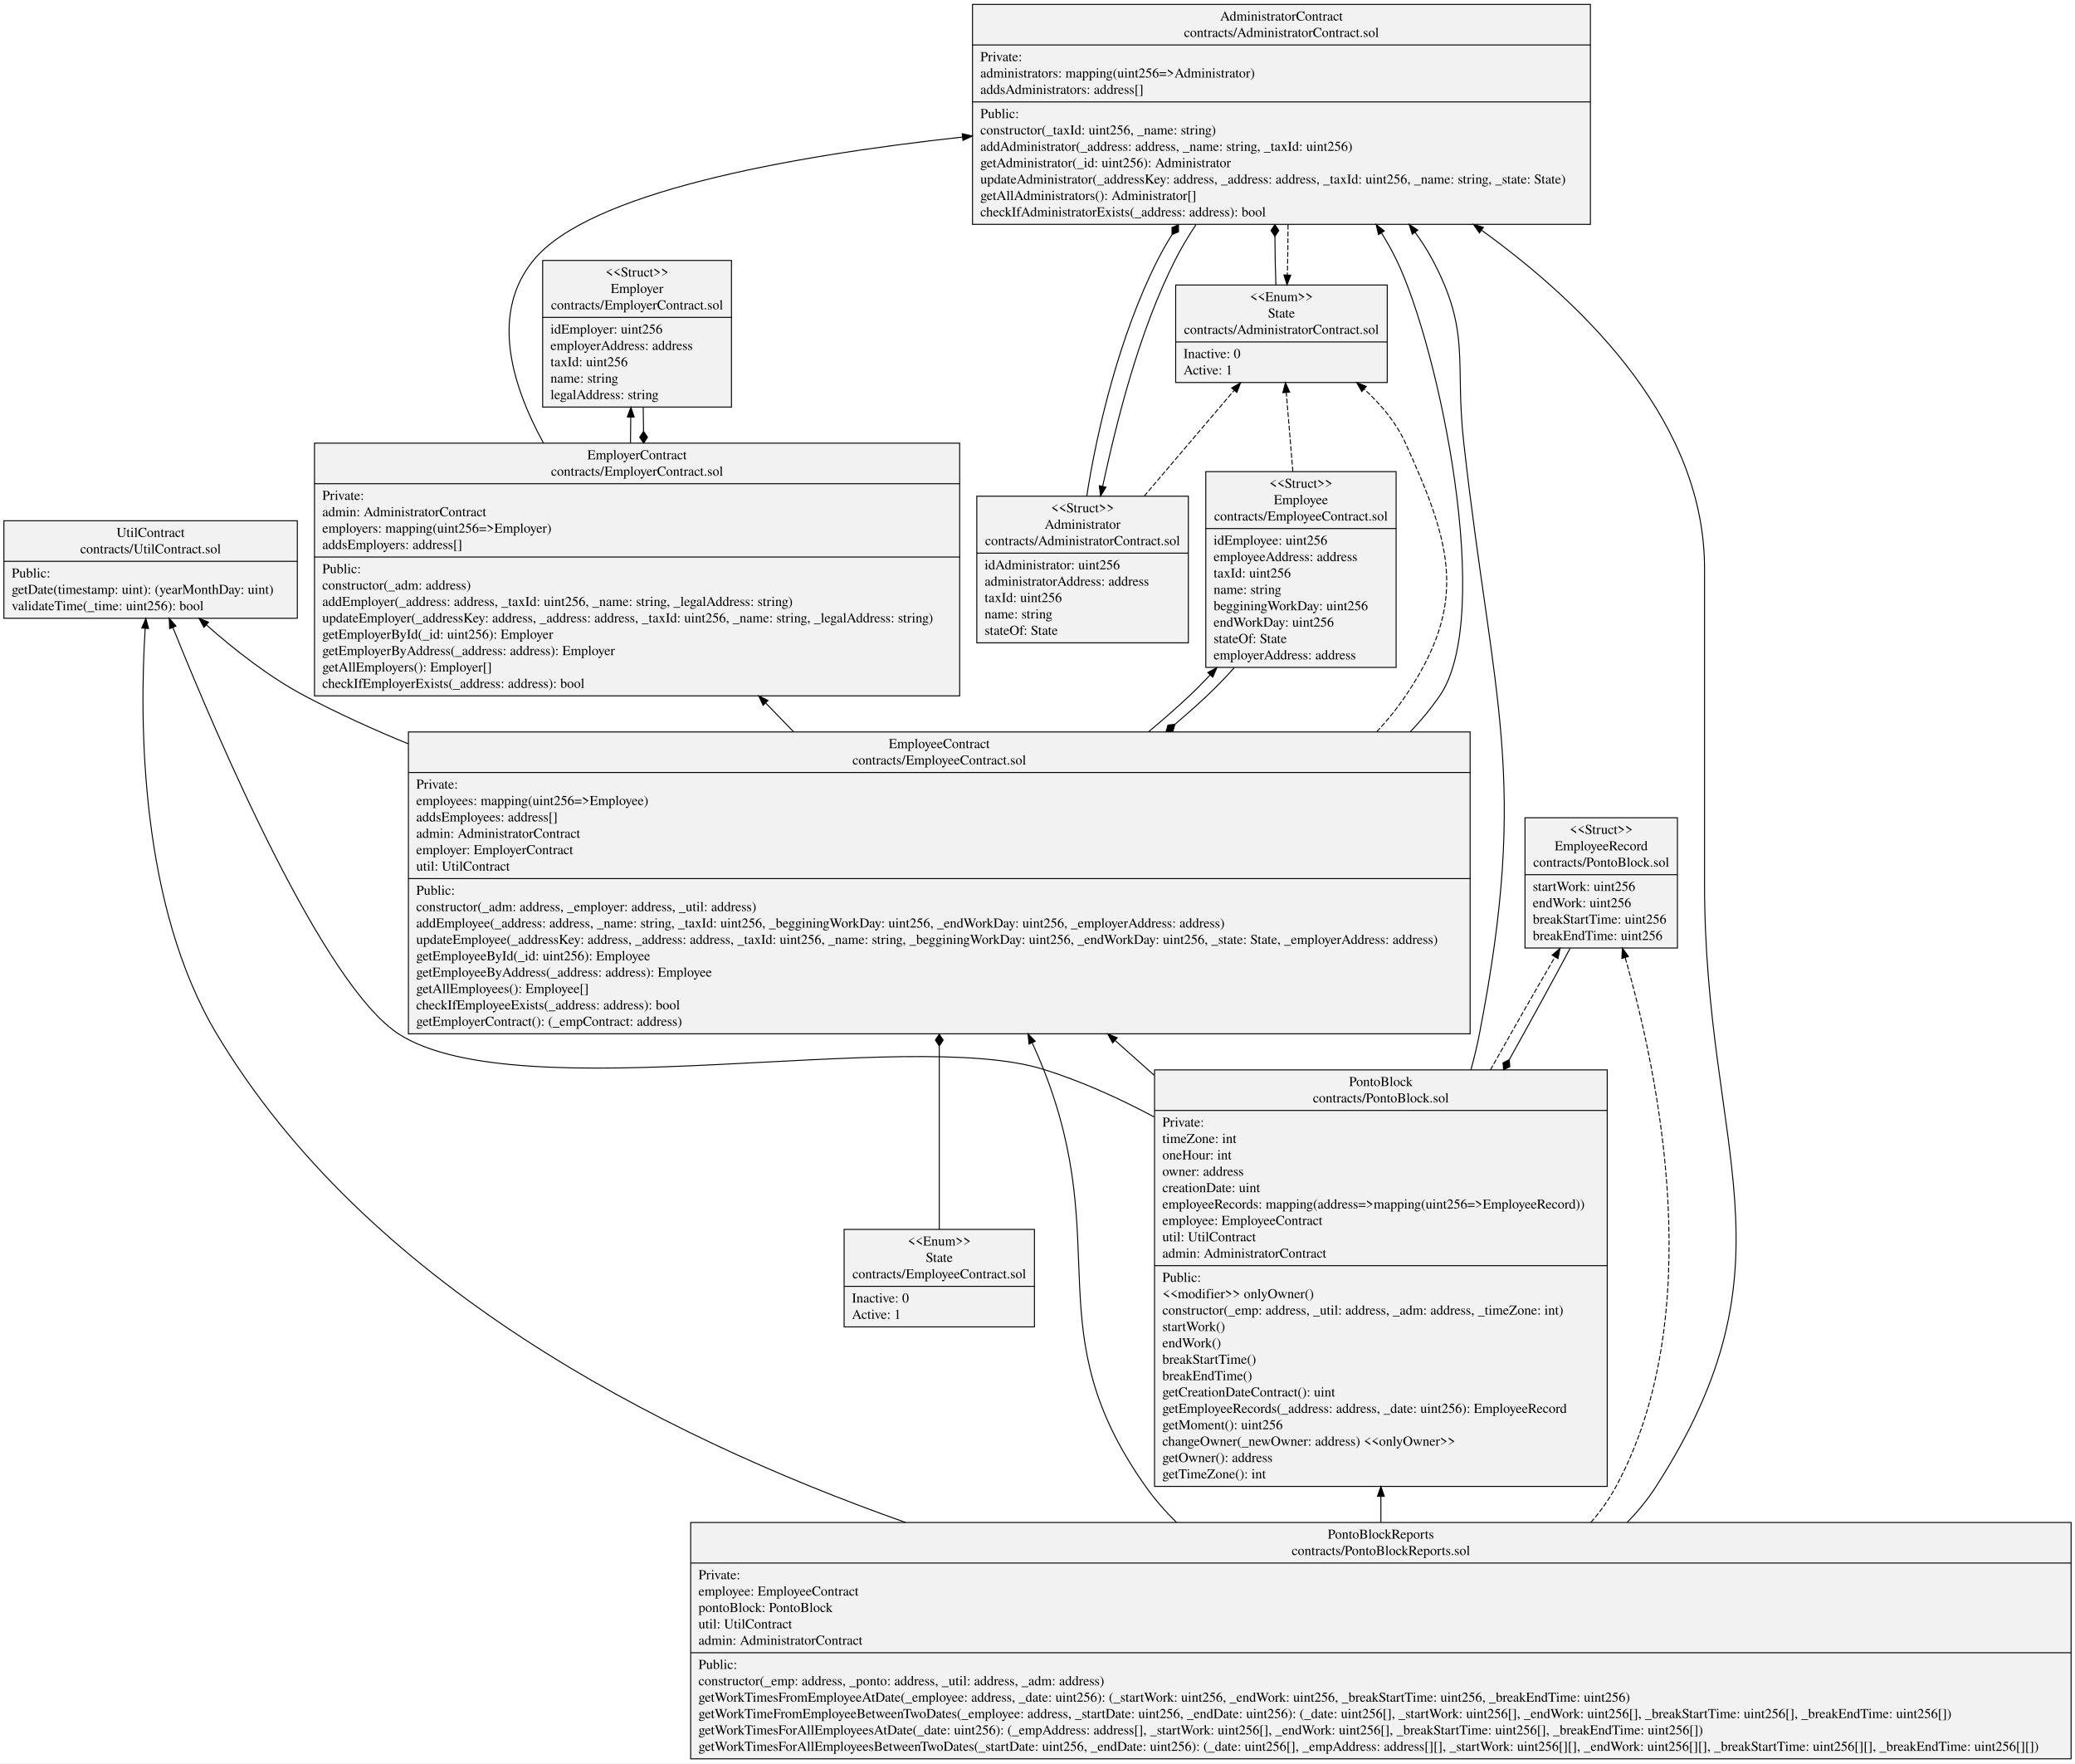
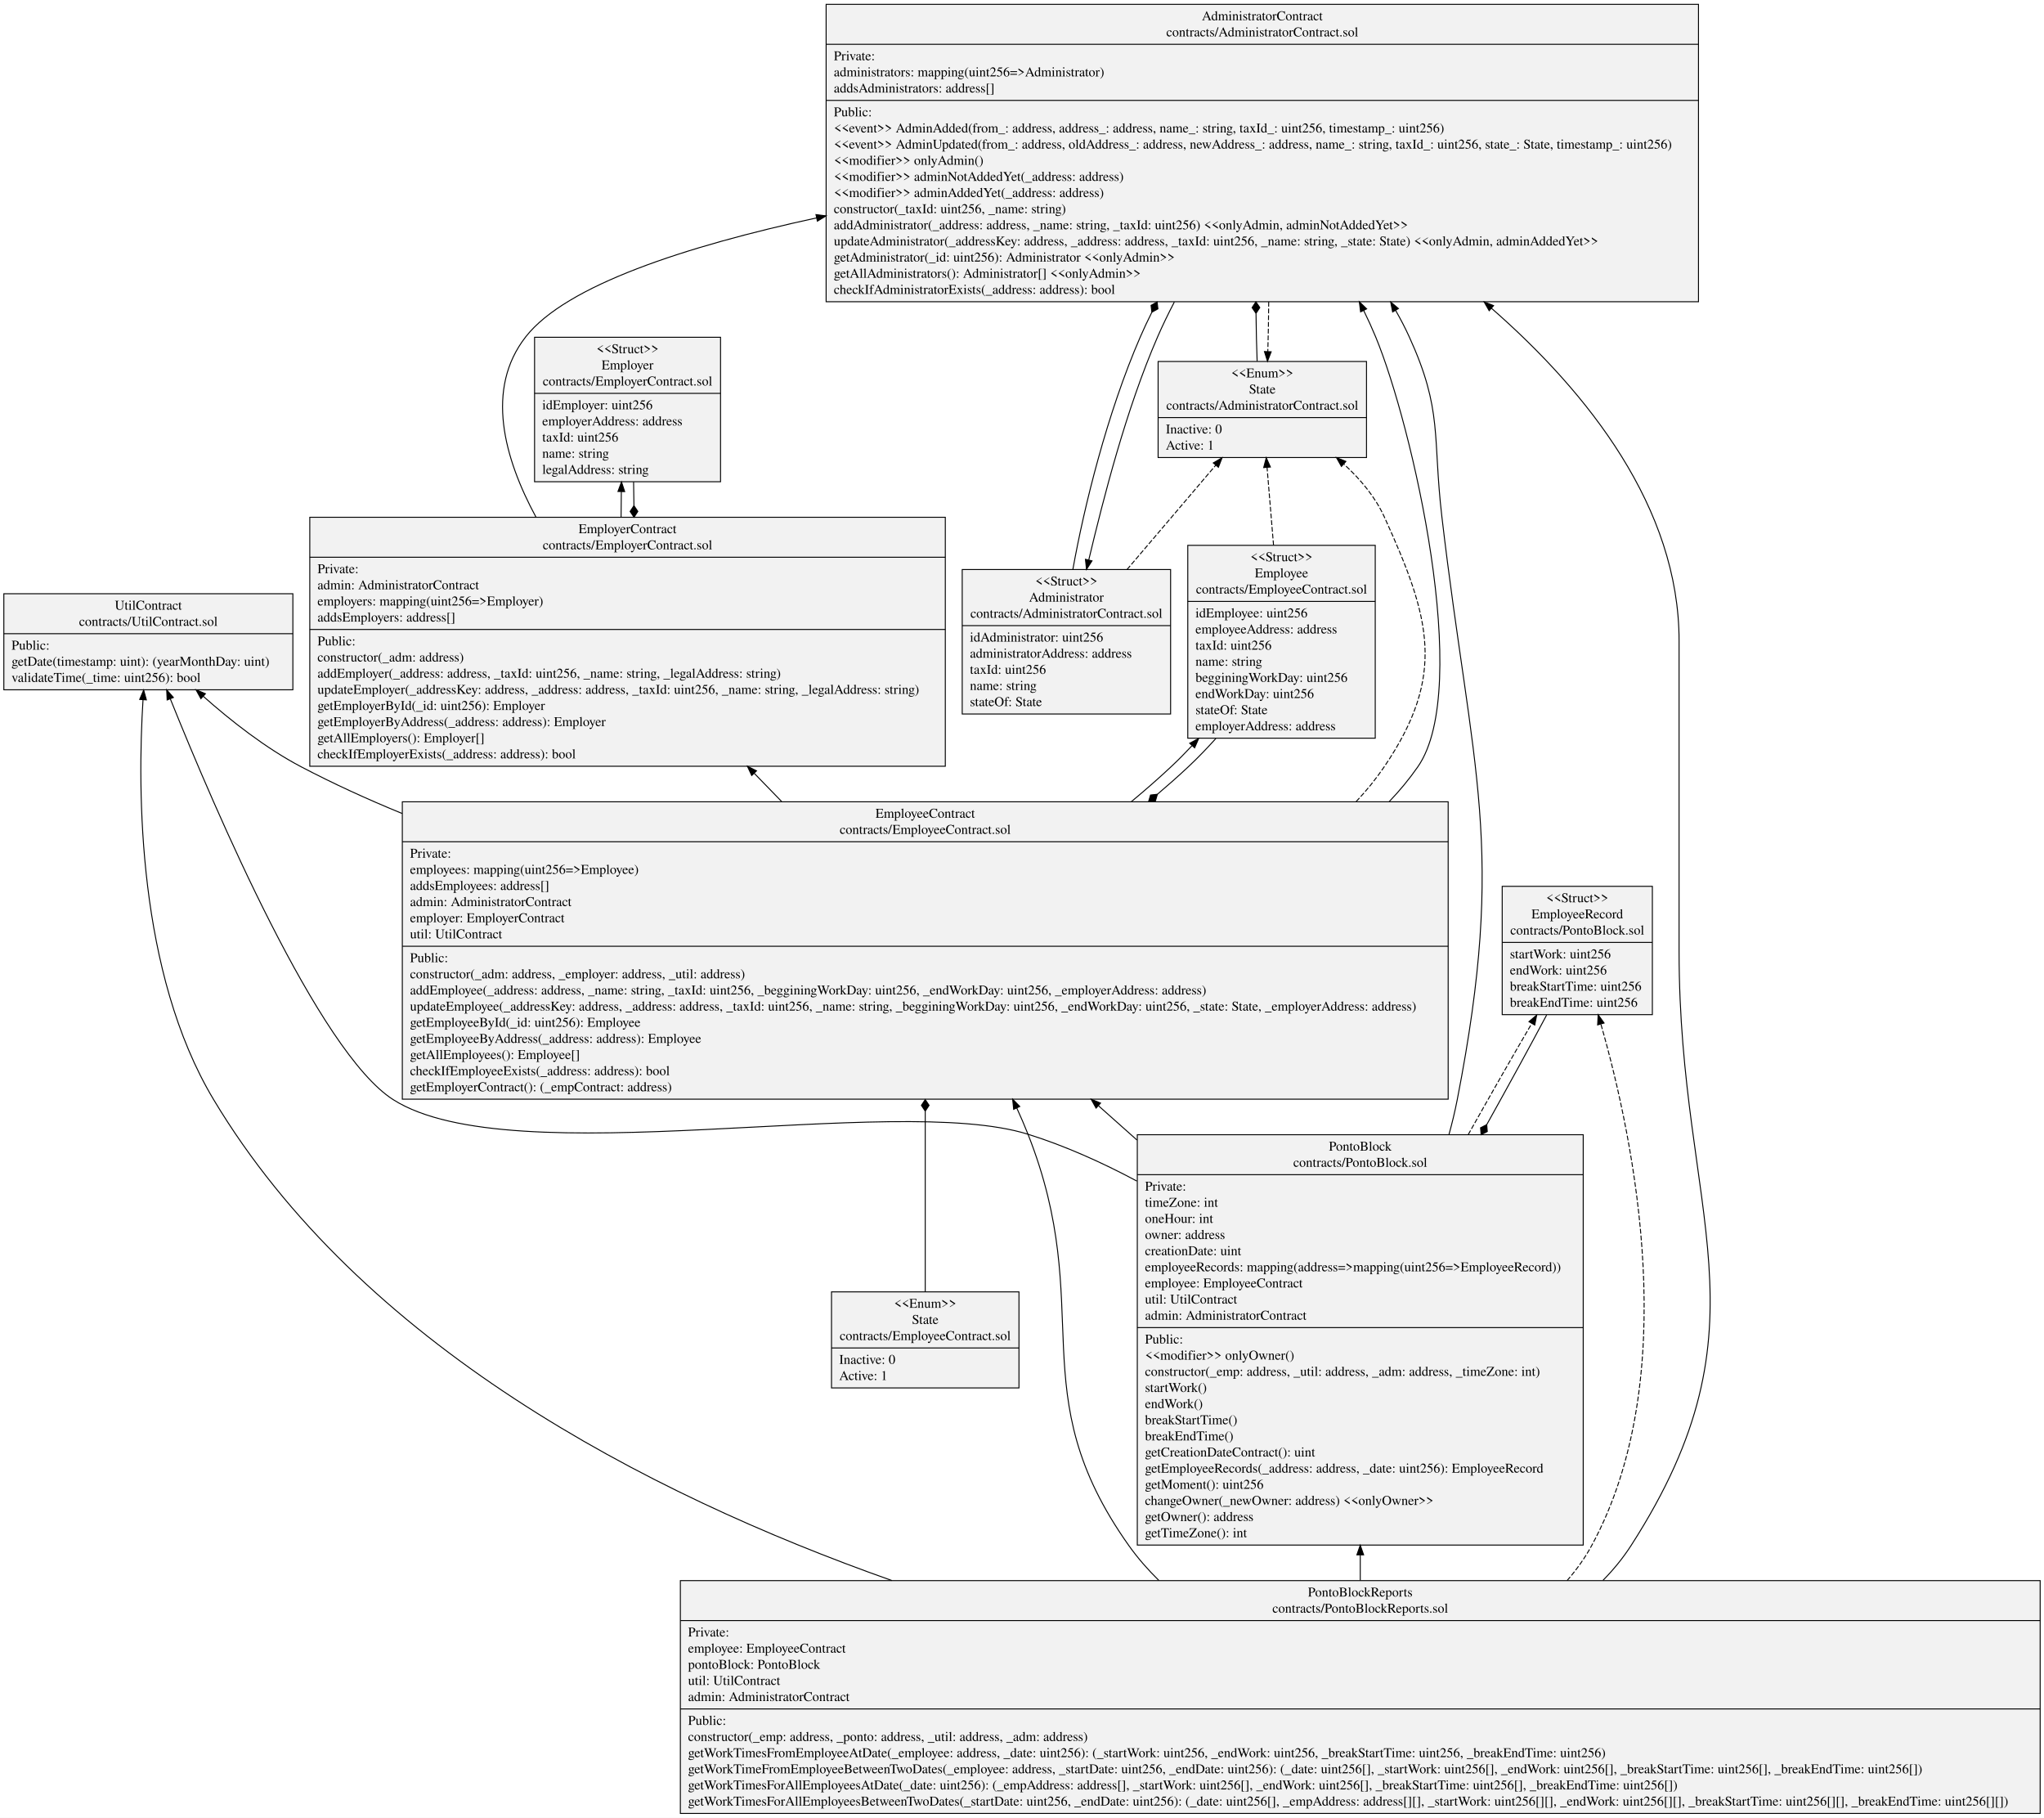
- <svg xmlns="http://www.w3.org/2000/svg" width="2128pt" height="1808pt" viewBox="0.00 0.00 2128.50 1808.40">
-   <g id="graph0" class="graph" transform="scale(1 1) rotate(0) translate(4 1804.4)">
-     <polygon fill="white" stroke="transparent" points="-4,4 -4,-1804.4 2124.5,-1804.4 2124.5,4 -4,4" />
+ <svg xmlns="http://www.w3.org/2000/svg" width="2128pt" height="1892pt" viewBox="0.00 0.00 2128.50 1892.40">
+   <g id="graph0" class="graph" transform="scale(1 1) rotate(0) translate(4 1888.4)">
+     <polygon fill="white" stroke="transparent" points="-4,4 -4,-1888.4 2124.5,-1888.4 2124.5,4 -4,4" />
    <g id="node1" class="node">
      <polygon fill="#f2f2f2" stroke="black" points="997.99,-1145.1 997.99,-1295.5 1215,-1295.5 1215,-1145.1 997.99,-1145.1" />
      <text text-anchor="middle" x="1106.49" y="-1278.9" font-family="Times,serif" font-size="14.00">&lt;&lt;Struct&gt;&gt;</text>
      <text text-anchor="middle" x="1106.49" y="-1262.1" font-family="Times,serif" font-size="14.00">Administrator</text>
      <text text-anchor="middle" x="1106.49" y="-1245.3" font-family="Times,serif" font-size="14.00">contracts/AdministratorContract.sol</text>
      <polyline fill="none" stroke="black" points="997.99,-1237.1 1215,-1237.1 " />
      <text text-anchor="start" x="1005.99" y="-1220.5" font-family="Times,serif" font-size="14.00">idAdministrator: uint256</text>
      <text text-anchor="start" x="1005.99" y="-1203.7" font-family="Times,serif" font-size="14.00">administratorAddress: address</text>
      <text text-anchor="start" x="1005.99" y="-1186.9" font-family="Times,serif" font-size="14.00">taxId: uint256</text>
      <text text-anchor="start" x="1005.99" y="-1170.1" font-family="Times,serif" font-size="14.00">name: string</text>
      <text text-anchor="start" x="1005.99" y="-1153.3" font-family="Times,serif" font-size="14.00">stateOf: State</text>
    </g>
    <g id="node2" class="node">
      <polygon fill="#f2f2f2" stroke="black" points="1201.99,-1412.1 1201.99,-1512.1 1419,-1512.1 1419,-1412.1 1201.99,-1412.1" />
      <text text-anchor="middle" x="1310.49" y="-1495.5" font-family="Times,serif" font-size="14.00">&lt;&lt;Enum&gt;&gt;</text>
      <text text-anchor="middle" x="1310.49" y="-1478.7" font-family="Times,serif" font-size="14.00">State</text>
      <text text-anchor="middle" x="1310.49" y="-1461.9" font-family="Times,serif" font-size="14.00">contracts/AdministratorContract.sol</text>
      <polyline fill="none" stroke="black" points="1201.99,-1453.7 1419,-1453.7 " />
      <text text-anchor="start" x="1209.99" y="-1437.1" font-family="Times,serif" font-size="14.00">Inactive: 0</text>
      <text text-anchor="start" x="1209.99" y="-1420.3" font-family="Times,serif" font-size="14.00">Active: 1</text>
    </g>
    <g id="edge1" class="edge">
      <path fill="none" stroke="black" stroke-dasharray="5,2" d="M1169.64,-1295.53C1199.43,-1330.55 1234.42,-1371.68 1262.08,-1404.19" />
      <polygon fill="black" stroke="black" points="1259.43,-1406.48 1268.58,-1411.83 1264.76,-1401.95 1259.43,-1406.48" />
    </g>
    <g id="node3" class="node">
-       <polygon fill="#f2f2f2" stroke="black" points="993.59,-1574.3 993.59,-1799.9 1627.39,-1799.9 1627.39,-1574.3 993.59,-1574.3" />
-       <text text-anchor="middle" x="1310.49" y="-1783.3" font-family="Times,serif" font-size="14.00">AdministratorContract</text>
-       <text text-anchor="middle" x="1310.49" y="-1766.5" font-family="Times,serif" font-size="14.00">contracts/AdministratorContract.sol</text>
-       <polyline fill="none" stroke="black" points="993.59,-1758.3 1627.39,-1758.3 " />
-       <text text-anchor="start" x="1001.59" y="-1741.7" font-family="Times,serif" font-size="14.00">Private:</text>
-       <text text-anchor="start" x="1001.59" y="-1724.9" font-family="Times,serif" font-size="14.00">   administrators: mapping(uint256=&gt;Administrator)</text>
-       <text text-anchor="start" x="1001.59" y="-1708.1" font-family="Times,serif" font-size="14.00">   addsAdministrators: address[]</text>
-       <polyline fill="none" stroke="black" points="993.59,-1699.9 1627.39,-1699.9 " />
-       <text text-anchor="start" x="1001.59" y="-1683.3" font-family="Times,serif" font-size="14.00">Public:</text>
-       <text text-anchor="start" x="1001.59" y="-1666.5" font-family="Times,serif" font-size="14.00">    constructor(_taxId: uint256, _name: string)</text>
-       <text text-anchor="start" x="1001.59" y="-1649.7" font-family="Times,serif" font-size="14.00">    addAdministrator(_address: address, _name: string, _taxId: uint256)</text>
-       <text text-anchor="start" x="1001.59" y="-1632.9" font-family="Times,serif" font-size="14.00">    getAdministrator(_id: uint256): Administrator</text>
-       <text text-anchor="start" x="1001.59" y="-1616.1" font-family="Times,serif" font-size="14.00">    updateAdministrator(_addressKey: address, _address: address, _taxId: uint256, _name: string, _state: State)</text>
-       <text text-anchor="start" x="1001.59" y="-1599.3" font-family="Times,serif" font-size="14.00">    getAllAdministrators(): Administrator[]</text>
-       <text text-anchor="start" x="1001.59" y="-1582.5" font-family="Times,serif" font-size="14.00">    checkIfAdministratorExists(_address: address): bool</text>
+       <polygon fill="#f2f2f2" stroke="black" points="856.28,-1574.3 856.28,-1883.9 1764.7,-1883.9 1764.7,-1574.3 856.28,-1574.3" />
+       <text text-anchor="middle" x="1310.49" y="-1867.3" font-family="Times,serif" font-size="14.00">AdministratorContract</text>
+       <text text-anchor="middle" x="1310.49" y="-1850.5" font-family="Times,serif" font-size="14.00">contracts/AdministratorContract.sol</text>
+       <polyline fill="none" stroke="black" points="856.28,-1842.3 1764.7,-1842.3 " />
+       <text text-anchor="start" x="864.28" y="-1825.7" font-family="Times,serif" font-size="14.00">Private:</text>
+       <text text-anchor="start" x="864.28" y="-1808.9" font-family="Times,serif" font-size="14.00">   administrators: mapping(uint256=&gt;Administrator)</text>
+       <text text-anchor="start" x="864.28" y="-1792.1" font-family="Times,serif" font-size="14.00">   addsAdministrators: address[]</text>
+       <polyline fill="none" stroke="black" points="856.28,-1783.9 1764.7,-1783.9 " />
+       <text text-anchor="start" x="864.28" y="-1767.3" font-family="Times,serif" font-size="14.00">Public:</text>
+       <text text-anchor="start" x="864.28" y="-1750.5" font-family="Times,serif" font-size="14.00">    &lt;&lt;event&gt;&gt; AdminAdded(from_: address, address_: address, name_: string, taxId_: uint256, timestamp_: uint256)</text>
+       <text text-anchor="start" x="864.28" y="-1733.7" font-family="Times,serif" font-size="14.00">    &lt;&lt;event&gt;&gt; AdminUpdated(from_: address, oldAddress_: address, newAddress_: address, name_: string, taxId_: uint256, state_: State, timestamp_: uint256)</text>
+       <text text-anchor="start" x="864.28" y="-1716.9" font-family="Times,serif" font-size="14.00">    &lt;&lt;modifier&gt;&gt; onlyAdmin()</text>
+       <text text-anchor="start" x="864.28" y="-1700.1" font-family="Times,serif" font-size="14.00">    &lt;&lt;modifier&gt;&gt; adminNotAddedYet(_address: address)</text>
+       <text text-anchor="start" x="864.28" y="-1683.3" font-family="Times,serif" font-size="14.00">    &lt;&lt;modifier&gt;&gt; adminAddedYet(_address: address)</text>
+       <text text-anchor="start" x="864.28" y="-1666.5" font-family="Times,serif" font-size="14.00">    constructor(_taxId: uint256, _name: string)</text>
+       <text text-anchor="start" x="864.28" y="-1649.7" font-family="Times,serif" font-size="14.00">    addAdministrator(_address: address, _name: string, _taxId: uint256) &lt;&lt;onlyAdmin, adminNotAddedYet&gt;&gt;</text>
+       <text text-anchor="start" x="864.28" y="-1632.9" font-family="Times,serif" font-size="14.00">    updateAdministrator(_addressKey: address, _address: address, _taxId: uint256, _name: string, _state: State) &lt;&lt;onlyAdmin, adminAddedYet&gt;&gt;</text>
+       <text text-anchor="start" x="864.28" y="-1616.1" font-family="Times,serif" font-size="14.00">    getAdministrator(_id: uint256): Administrator &lt;&lt;onlyAdmin&gt;&gt;</text>
+       <text text-anchor="start" x="864.28" y="-1599.3" font-family="Times,serif" font-size="14.00">    getAllAdministrators(): Administrator[] &lt;&lt;onlyAdmin&gt;&gt;</text>
+       <text text-anchor="start" x="864.28" y="-1582.5" font-family="Times,serif" font-size="14.00">    checkIfAdministratorExists(_address: address): bool</text>
    </g>
    <g id="edge3" class="edge">
-       <path fill="none" stroke="black" d="M1110.81,-1295.71C1121.03,-1361.89 1144.07,-1459.95 1183.49,-1537.8 1187.88,-1546.46 1192.82,-1555.09 1198.14,-1563.59" />
-       <polygon fill="black" stroke="black" points="1198.29,-1563.82 1204.91,-1566.67 1204.82,-1573.89 1198.2,-1571.03 1198.29,-1563.82" />
+       <path fill="none" stroke="black" d="M1113.22,-1295.62C1124.97,-1361.1 1148.86,-1458.17 1183.49,-1537.8 1187.17,-1546.26 1191.18,-1554.79 1195.44,-1563.29" />
+       <polygon fill="black" stroke="black" points="1195.48,-1563.38 1201.78,-1566.89 1200.95,-1574.06 1194.66,-1570.54 1195.48,-1563.38" />
    </g>
    <g id="edge2" class="edge">
-       <path fill="none" stroke="black" d="M1304.78,-1512.31C1304.22,-1527.22 1303.89,-1544.31 1303.78,-1561.82" />
-       <polygon fill="black" stroke="black" points="1303.78,-1561.99 1307.76,-1568.01 1303.74,-1573.99 1299.76,-1567.98 1303.78,-1561.99" />
+       <path fill="none" stroke="black" d="M1305.1,-1512.32C1304.54,-1527.05 1304.15,-1544.08 1303.94,-1561.99" />
+       <polygon fill="black" stroke="black" points="1303.94,-1562.19 1307.88,-1568.23 1303.82,-1574.19 1299.88,-1568.15 1303.94,-1562.19" />
    </g>
    <g id="edge4" class="edge">
-       <path fill="none" stroke="black" d="M1222.74,-1573.89C1214.93,-1562.11 1207.66,-1549.98 1201.49,-1537.8 1164,-1463.75 1141.32,-1371.41 1127.08,-1305.62" />
-       <polygon fill="black" stroke="black" points="1130.47,-1304.75 1124.95,-1295.71 1123.63,-1306.22 1130.47,-1304.75" />
+       <path fill="none" stroke="black" d="M1218.91,-1574.06C1212.63,-1562 1206.72,-1549.83 1201.49,-1537.8 1168.56,-1462.06 1145.33,-1370.54 1129.75,-1305.43" />
+       <polygon fill="black" stroke="black" points="1133.14,-1304.54 1127.41,-1295.62 1126.33,-1306.16 1133.14,-1304.54" />
    </g>
    <g id="edge5" class="edge">
-       <path fill="none" stroke="black" stroke-dasharray="5,2" d="M1317.24,-1573.99C1317.24,-1556.2 1317,-1538.44 1316.54,-1522.5" />
-       <polygon fill="black" stroke="black" points="1320.03,-1522.19 1316.2,-1512.31 1313.03,-1522.42 1320.03,-1522.19" />
+       <path fill="none" stroke="black" stroke-dasharray="5,2" d="M1317.16,-1574.19C1317.03,-1555.87 1316.71,-1538.11 1316.23,-1522.37" />
+       <polygon fill="black" stroke="black" points="1319.72,-1522.2 1315.88,-1512.32 1312.73,-1522.44 1319.72,-1522.2" />
    </g>
    <g id="node4" class="node">
      <polygon fill="#f2f2f2" stroke="black" points="1232.88,-1119.9 1232.88,-1320.7 1428.1,-1320.7 1428.1,-1119.9 1232.88,-1119.9" />
      <text text-anchor="middle" x="1330.49" y="-1304.1" font-family="Times,serif" font-size="14.00">&lt;&lt;Struct&gt;&gt;</text>
      <text text-anchor="middle" x="1330.49" y="-1287.3" font-family="Times,serif" font-size="14.00">Employee</text>
      <text text-anchor="middle" x="1330.49" y="-1270.5" font-family="Times,serif" font-size="14.00">contracts/EmployeeContract.sol</text>
      <polyline fill="none" stroke="black" points="1232.88,-1262.3 1428.1,-1262.3 " />
      <text text-anchor="start" x="1240.88" y="-1245.7" font-family="Times,serif" font-size="14.00">idEmployee: uint256</text>
      <text text-anchor="start" x="1240.88" y="-1228.9" font-family="Times,serif" font-size="14.00">employeeAddress: address</text>
      <text text-anchor="start" x="1240.88" y="-1212.1" font-family="Times,serif" font-size="14.00">taxId: uint256</text>
      <text text-anchor="start" x="1240.88" y="-1195.3" font-family="Times,serif" font-size="14.00">name: string</text>
      <text text-anchor="start" x="1240.88" y="-1178.5" font-family="Times,serif" font-size="14.00">begginingWorkDay: uint256</text>
      <text text-anchor="start" x="1240.88" y="-1161.7" font-family="Times,serif" font-size="14.00">endWorkDay: uint256</text>
      <text text-anchor="start" x="1240.88" y="-1144.9" font-family="Times,serif" font-size="14.00">stateOf: State</text>
      <text text-anchor="start" x="1240.88" y="-1128.1" font-family="Times,serif" font-size="14.00">employerAddress: address</text>
    </g>
    <g id="edge6" class="edge">
      <path fill="none" stroke="black" stroke-dasharray="5,2" d="M1322.18,-1320.91C1319.89,-1348.39 1317.48,-1377.32 1315.44,-1401.73" />
      <polygon fill="black" stroke="black" points="1311.94,-1401.63 1314.6,-1411.89 1318.92,-1402.22 1311.94,-1401.63" />
    </g>
    <g id="node6" class="node">
      <polygon fill="#f2f2f2" stroke="black" points="414.95,-744.1 414.95,-1053.7 1504.04,-1053.7 1504.04,-744.1 414.95,-744.1" />
      <text text-anchor="middle" x="959.49" y="-1037.1" font-family="Times,serif" font-size="14.00">EmployeeContract</text>
      <text text-anchor="middle" x="959.49" y="-1020.3" font-family="Times,serif" font-size="14.00">contracts/EmployeeContract.sol</text>
      <polyline fill="none" stroke="black" points="414.95,-1012.1 1504.04,-1012.1 " />
      <text text-anchor="start" x="422.95" y="-995.5" font-family="Times,serif" font-size="14.00">Private:</text>
      <text text-anchor="start" x="422.95" y="-978.7" font-family="Times,serif" font-size="14.00">   employees: mapping(uint256=&gt;Employee)</text>
      <text text-anchor="start" x="422.95" y="-961.9" font-family="Times,serif" font-size="14.00">   addsEmployees: address[]</text>
      <text text-anchor="start" x="422.95" y="-945.1" font-family="Times,serif" font-size="14.00">   admin: AdministratorContract</text>
      <text text-anchor="start" x="422.95" y="-928.3" font-family="Times,serif" font-size="14.00">   employer: EmployerContract</text>
      <text text-anchor="start" x="422.95" y="-911.5" font-family="Times,serif" font-size="14.00">   util: UtilContract</text>
      <polyline fill="none" stroke="black" points="414.95,-903.3 1504.04,-903.3 " />
      <text text-anchor="start" x="422.95" y="-886.7" font-family="Times,serif" font-size="14.00">Public:</text>
      <text text-anchor="start" x="422.95" y="-869.9" font-family="Times,serif" font-size="14.00">    constructor(_adm: address, _employer: address, _util: address)</text>
      <text text-anchor="start" x="422.95" y="-853.1" font-family="Times,serif" font-size="14.00">    addEmployee(_address: address, _name: string, _taxId: uint256, _begginingWorkDay: uint256, _endWorkDay: uint256, _employerAddress: address)</text>
      <text text-anchor="start" x="422.95" y="-836.3" font-family="Times,serif" font-size="14.00">    updateEmployee(_addressKey: address, _address: address, _taxId: uint256, _name: string, _begginingWorkDay: uint256, _endWorkDay: uint256, _state: State, _employerAddress: address)</text>
      <text text-anchor="start" x="422.95" y="-819.5" font-family="Times,serif" font-size="14.00">    getEmployeeById(_id: uint256): Employee</text>
      <text text-anchor="start" x="422.95" y="-802.7" font-family="Times,serif" font-size="14.00">    getEmployeeByAddress(_address: address): Employee</text>
      <text text-anchor="start" x="422.95" y="-785.9" font-family="Times,serif" font-size="14.00">    getAllEmployees(): Employee[]</text>
      <text text-anchor="start" x="422.95" y="-769.1" font-family="Times,serif" font-size="14.00">    checkIfEmployeeExists(_address: address): bool</text>
      <text text-anchor="start" x="422.95" y="-752.3" font-family="Times,serif" font-size="14.00">    getEmployerContract(): (_empContract: address)</text>
    </g>
    <g id="edge8" class="edge">
      <path fill="none" stroke="black" d="M1262.13,-1119.62C1252.88,-1109.34 1243.22,-1099.32 1233.49,-1090.2 1223.24,-1080.59 1212.49,-1071.06 1201.42,-1061.68" />
      <polygon fill="black" stroke="black" points="1201.25,-1061.54 1194.09,-1060.75 1192.05,-1053.83 1199.22,-1054.62 1201.25,-1061.54" />
    </g>
    <g id="node5" class="node">
      <polygon fill="#f2f2f2" stroke="black" points="861.88,-443.5 861.88,-543.5 1057.1,-543.5 1057.1,-443.5 861.88,-443.5" />
      <text text-anchor="middle" x="959.49" y="-526.9" font-family="Times,serif" font-size="14.00">&lt;&lt;Enum&gt;&gt;</text>
      <text text-anchor="middle" x="959.49" y="-510.1" font-family="Times,serif" font-size="14.00">State</text>
      <text text-anchor="middle" x="959.49" y="-493.3" font-family="Times,serif" font-size="14.00">contracts/EmployeeContract.sol</text>
      <polyline fill="none" stroke="black" points="861.88,-485.1 1057.1,-485.1 " />
      <text text-anchor="start" x="869.88" y="-468.5" font-family="Times,serif" font-size="14.00">Inactive: 0</text>
      <text text-anchor="start" x="869.88" y="-451.7" font-family="Times,serif" font-size="14.00">Active: 1</text>
    </g>
    <g id="edge7" class="edge">
      <path fill="none" stroke="black" d="M959.49,-543.56C959.49,-590.41 959.49,-663.71 959.49,-731.51" />
      <polygon fill="black" stroke="black" points="959.49,-731.66 963.49,-737.66 959.49,-743.66 955.49,-737.66 959.49,-731.66" />
    </g>
    <g id="edge13" class="edge">
      <path fill="none" stroke="black" stroke-dasharray="5,2" d="M1408.25,-1053.97C1418.91,-1065.21 1428.72,-1077.26 1437.49,-1090.2 1502.4,-1185.91 1485.38,-1245.14 1437.49,-1350.4 1428.04,-1371.18 1412.55,-1389.58 1395.57,-1405.12" />
      <polygon fill="black" stroke="black" points="1392.89,-1402.82 1387.69,-1412.05 1397.51,-1408.07 1392.89,-1402.82" />
    </g>
    <g id="edge10" class="edge">
-       <path fill="none" stroke="black" d="M1442.63,-1053.89C1453.46,-1065.15 1463.47,-1077.24 1472.49,-1090.2 1529.57,-1172.25 1472.09,-1447.86 1428.49,-1537.8 1423.98,-1547.11 1418.79,-1556.37 1413.17,-1565.46" />
-       <polygon fill="black" stroke="black" points="1410.08,-1563.79 1407.65,-1574.11 1415.98,-1567.56 1410.08,-1563.79" />
+       <path fill="none" stroke="black" d="M1442.63,-1053.89C1453.46,-1065.15 1463.47,-1077.24 1472.49,-1090.2 1529.57,-1172.25 1466.75,-1445.47 1428.49,-1537.8 1424.72,-1546.89 1420.55,-1556.04 1416.08,-1565.16" />
+       <polygon fill="black" stroke="black" points="1412.87,-1563.75 1411.52,-1574.26 1419.13,-1566.88 1412.87,-1563.75" />
    </g>
    <g id="edge9" class="edge">
      <path fill="none" stroke="black" d="M1174.09,-1053.83C1188.43,-1065.73 1202.37,-1077.9 1215.49,-1090.2 1222.79,-1097.04 1230.05,-1104.38 1237.16,-1111.97" />
      <polygon fill="black" stroke="black" points="1234.88,-1114.65 1244.23,-1119.62 1240.02,-1109.9 1234.88,-1114.65" />
    </g>
    <g id="node8" class="node">
      <polygon fill="#f2f2f2" stroke="black" points="318.59,-1090.7 318.59,-1349.9 980.39,-1349.9 980.39,-1090.7 318.59,-1090.7" />
      <text text-anchor="middle" x="649.49" y="-1333.3" font-family="Times,serif" font-size="14.00">EmployerContract</text>
      <text text-anchor="middle" x="649.49" y="-1316.5" font-family="Times,serif" font-size="14.00">contracts/EmployerContract.sol</text>
      <polyline fill="none" stroke="black" points="318.59,-1308.3 980.39,-1308.3 " />
      <text text-anchor="start" x="326.59" y="-1291.7" font-family="Times,serif" font-size="14.00">Private:</text>
      <text text-anchor="start" x="326.59" y="-1274.9" font-family="Times,serif" font-size="14.00">   admin: AdministratorContract</text>
      <text text-anchor="start" x="326.59" y="-1258.1" font-family="Times,serif" font-size="14.00">   employers: mapping(uint256=&gt;Employer)</text>
      <text text-anchor="start" x="326.59" y="-1241.3" font-family="Times,serif" font-size="14.00">   addsEmployers: address[]</text>
      <polyline fill="none" stroke="black" points="318.59,-1233.1 980.39,-1233.1 " />
      <text text-anchor="start" x="326.59" y="-1216.5" font-family="Times,serif" font-size="14.00">Public:</text>
      <text text-anchor="start" x="326.59" y="-1199.7" font-family="Times,serif" font-size="14.00">    constructor(_adm: address)</text>
      <text text-anchor="start" x="326.59" y="-1182.9" font-family="Times,serif" font-size="14.00">    addEmployer(_address: address, _taxId: uint256, _name: string, _legalAddress: string)</text>
      <text text-anchor="start" x="326.59" y="-1166.1" font-family="Times,serif" font-size="14.00">    updateEmployer(_addressKey: address, _address: address, _taxId: uint256, _name: string, _legalAddress: string)</text>
      <text text-anchor="start" x="326.59" y="-1149.3" font-family="Times,serif" font-size="14.00">    getEmployerById(_id: uint256): Employer</text>
      <text text-anchor="start" x="326.59" y="-1132.5" font-family="Times,serif" font-size="14.00">    getEmployerByAddress(_address: address): Employer</text>
      <text text-anchor="start" x="326.59" y="-1115.7" font-family="Times,serif" font-size="14.00">    getAllEmployers(): Employer[]</text>
      <text text-anchor="start" x="326.59" y="-1098.9" font-family="Times,serif" font-size="14.00">    checkIfEmployerExists(_address: address): bool</text>
    </g>
    <g id="edge11" class="edge">
      <path fill="none" stroke="black" d="M809.94,-1053.99C800.44,-1063.77 790.91,-1073.59 781.5,-1083.29" />
      <polygon fill="black" stroke="black" points="778.78,-1081.07 774.33,-1090.68 783.8,-1085.94 778.78,-1081.07" />
    </g>
    <g id="node12" class="node">
      <polygon fill="#f2f2f2" stroke="black" points="0,-1170.3 0,-1270.3 300.98,-1270.3 300.98,-1170.3 0,-1170.3" />
      <text text-anchor="middle" x="150.49" y="-1253.7" font-family="Times,serif" font-size="14.00">UtilContract</text>
      <text text-anchor="middle" x="150.49" y="-1236.9" font-family="Times,serif" font-size="14.00">contracts/UtilContract.sol</text>
      <polyline fill="none" stroke="black" points="0,-1228.7 300.98,-1228.7 " />
      <text text-anchor="start" x="8" y="-1212.1" font-family="Times,serif" font-size="14.00">Public:</text>
      <text text-anchor="start" x="8" y="-1195.3" font-family="Times,serif" font-size="14.00">    getDate(timestamp: uint): (yearMonthDay: uint)</text>
      <text text-anchor="start" x="8" y="-1178.5" font-family="Times,serif" font-size="14.00">    validateTime(_time: uint256): bool</text>
    </g>
    <g id="edge12" class="edge">
      <path fill="none" stroke="black" d="M414.79,-1041.51C378.5,-1056.37 343.07,-1072.57 309.49,-1090.2 272.64,-1109.54 236.25,-1138.18 207.61,-1163.58" />
      <polygon fill="black" stroke="black" points="205.22,-1161.02 200.12,-1170.3 209.9,-1166.23 205.22,-1161.02" />
    </g>
    <g id="node7" class="node">
      <polygon fill="#f2f2f2" stroke="black" points="552.66,-1386.9 552.66,-1537.3 746.33,-1537.3 746.33,-1386.9 552.66,-1386.9" />
      <text text-anchor="middle" x="649.49" y="-1520.7" font-family="Times,serif" font-size="14.00">&lt;&lt;Struct&gt;&gt;</text>
      <text text-anchor="middle" x="649.49" y="-1503.9" font-family="Times,serif" font-size="14.00">Employer</text>
      <text text-anchor="middle" x="649.49" y="-1487.1" font-family="Times,serif" font-size="14.00">contracts/EmployerContract.sol</text>
      <polyline fill="none" stroke="black" points="552.66,-1478.9 746.33,-1478.9 " />
      <text text-anchor="start" x="560.66" y="-1462.3" font-family="Times,serif" font-size="14.00">idEmployer: uint256</text>
      <text text-anchor="start" x="560.66" y="-1445.5" font-family="Times,serif" font-size="14.00">employerAddress: address</text>
      <text text-anchor="start" x="560.66" y="-1428.7" font-family="Times,serif" font-size="14.00">taxId: uint256</text>
      <text text-anchor="start" x="560.66" y="-1411.9" font-family="Times,serif" font-size="14.00">name: string</text>
      <text text-anchor="start" x="560.66" y="-1395.1" font-family="Times,serif" font-size="14.00">legalAddress: string</text>
    </g>
    <g id="edge14" class="edge">
      <path fill="none" stroke="black" d="M655.79,-1386.7C655.96,-1378.72 656.08,-1370.42 656.15,-1361.98" />
      <polygon fill="black" stroke="black" points="656.15,-1361.97 652.19,-1355.95 656.23,-1349.97 660.19,-1356 656.15,-1361.97" />
    </g>
    <g id="edge15" class="edge">
-       <path fill="none" stroke="black" d="M553.42,-1350.12C519.5,-1412.18 499.51,-1484.5 543.49,-1537.8 600.28,-1606.62 801.32,-1643.88 983.32,-1663.83" />
-       <polygon fill="black" stroke="black" points="983.02,-1667.32 993.34,-1664.91 983.78,-1660.36 983.02,-1667.32" />
+       <path fill="none" stroke="black" d="M554.2,-1349.94C520.84,-1411.58 501.1,-1483.6 543.49,-1537.8 585.36,-1591.32 709.67,-1631.92 846.35,-1661.58" />
+       <polygon fill="black" stroke="black" points="845.7,-1665.02 856.21,-1663.69 847.17,-1658.17 845.7,-1665.02" />
    </g>
    <g id="edge16" class="edge">
      <path fill="none" stroke="black" d="M642.76,-1349.97C642.79,-1359 642.88,-1367.96 643.01,-1376.64" />
      <polygon fill="black" stroke="black" points="639.51,-1376.76 643.19,-1386.7 646.51,-1376.64 639.51,-1376.76" />
    </g>
    <g id="node9" class="node">
      <polygon fill="#f2f2f2" stroke="black" points="1560.3,-832.1 1560.3,-965.7 1716.68,-965.7 1716.68,-832.1 1560.3,-832.1" />
      <text text-anchor="middle" x="1638.49" y="-949.1" font-family="Times,serif" font-size="14.00">&lt;&lt;Struct&gt;&gt;</text>
      <text text-anchor="middle" x="1638.49" y="-932.3" font-family="Times,serif" font-size="14.00">EmployeeRecord</text>
      <text text-anchor="middle" x="1638.49" y="-915.5" font-family="Times,serif" font-size="14.00">contracts/PontoBlock.sol</text>
      <polyline fill="none" stroke="black" points="1560.3,-907.3 1716.68,-907.3 " />
      <text text-anchor="start" x="1568.3" y="-890.7" font-family="Times,serif" font-size="14.00">startWork: uint256</text>
      <text text-anchor="start" x="1568.3" y="-873.9" font-family="Times,serif" font-size="14.00">endWork: uint256</text>
      <text text-anchor="start" x="1568.3" y="-857.1" font-family="Times,serif" font-size="14.00">breakStartTime: uint256</text>
      <text text-anchor="start" x="1568.3" y="-840.3" font-family="Times,serif" font-size="14.00">breakEndTime: uint256</text>
    </g>
    <g id="node10" class="node">
      <polygon fill="#f2f2f2" stroke="black" points="1180.31,-279.9 1180.31,-707.1 1644.67,-707.1 1644.67,-279.9 1180.31,-279.9" />
      <text text-anchor="middle" x="1412.49" y="-690.5" font-family="Times,serif" font-size="14.00">PontoBlock</text>
      <text text-anchor="middle" x="1412.49" y="-673.7" font-family="Times,serif" font-size="14.00">contracts/PontoBlock.sol</text>
      <polyline fill="none" stroke="black" points="1180.31,-665.5 1644.67,-665.5 " />
      <text text-anchor="start" x="1188.31" y="-648.9" font-family="Times,serif" font-size="14.00">Private:</text>
      <text text-anchor="start" x="1188.31" y="-632.1" font-family="Times,serif" font-size="14.00">   timeZone: int</text>
      <text text-anchor="start" x="1188.31" y="-615.3" font-family="Times,serif" font-size="14.00">   oneHour: int</text>
      <text text-anchor="start" x="1188.31" y="-598.5" font-family="Times,serif" font-size="14.00">   owner: address</text>
      <text text-anchor="start" x="1188.31" y="-581.7" font-family="Times,serif" font-size="14.00">   creationDate: uint</text>
      <text text-anchor="start" x="1188.31" y="-564.9" font-family="Times,serif" font-size="14.00">   employeeRecords: mapping(address=&gt;mapping(uint256=&gt;EmployeeRecord))</text>
      <text text-anchor="start" x="1188.31" y="-548.1" font-family="Times,serif" font-size="14.00">   employee: EmployeeContract</text>
      <text text-anchor="start" x="1188.31" y="-531.3" font-family="Times,serif" font-size="14.00">   util: UtilContract</text>
      <text text-anchor="start" x="1188.31" y="-514.5" font-family="Times,serif" font-size="14.00">   admin: AdministratorContract</text>
      <polyline fill="none" stroke="black" points="1180.31,-506.3 1644.67,-506.3 " />
      <text text-anchor="start" x="1188.31" y="-489.7" font-family="Times,serif" font-size="14.00">Public:</text>
      <text text-anchor="start" x="1188.31" y="-472.9" font-family="Times,serif" font-size="14.00">    &lt;&lt;modifier&gt;&gt; onlyOwner()</text>
      <text text-anchor="start" x="1188.31" y="-456.1" font-family="Times,serif" font-size="14.00">    constructor(_emp: address, _util: address, _adm: address, _timeZone: int)</text>
      <text text-anchor="start" x="1188.31" y="-439.3" font-family="Times,serif" font-size="14.00">    startWork()</text>
      <text text-anchor="start" x="1188.31" y="-422.5" font-family="Times,serif" font-size="14.00">    endWork()</text>
      <text text-anchor="start" x="1188.31" y="-405.7" font-family="Times,serif" font-size="14.00">    breakStartTime()</text>
      <text text-anchor="start" x="1188.31" y="-388.9" font-family="Times,serif" font-size="14.00">    breakEndTime()</text>
      <text text-anchor="start" x="1188.31" y="-372.1" font-family="Times,serif" font-size="14.00">    getCreationDateContract(): uint</text>
      <text text-anchor="start" x="1188.31" y="-355.3" font-family="Times,serif" font-size="14.00">    getEmployeeRecords(_address: address, _date: uint256): EmployeeRecord</text>
      <text text-anchor="start" x="1188.31" y="-338.5" font-family="Times,serif" font-size="14.00">    getMoment(): uint256</text>
      <text text-anchor="start" x="1188.31" y="-321.7" font-family="Times,serif" font-size="14.00">    changeOwner(_newOwner: address) &lt;&lt;onlyOwner&gt;&gt;</text>
      <text text-anchor="start" x="1188.31" y="-304.9" font-family="Times,serif" font-size="14.00">    getOwner(): address</text>
      <text text-anchor="start" x="1188.31" y="-288.1" font-family="Times,serif" font-size="14.00">    getTimeZone(): int</text>
    </g>
    <g id="edge17" class="edge">
      <path fill="none" stroke="black" d="M1606.55,-831.68C1589.56,-799.73 1567.45,-759.35 1544.27,-717.73" />
      <polygon fill="black" stroke="black" points="1544.2,-717.61 1537.78,-714.32 1538.35,-707.13 1544.77,-710.42 1544.2,-717.61" />
    </g>
    <g id="edge20" class="edge">
-       <path fill="none" stroke="black" d="M1504.86,-707.23C1508.22,-719.4 1511.15,-731.58 1513.49,-743.6 1565.13,-1008.39 1527.52,-1082.29 1497.49,-1350.4 1488.09,-1434.37 1505.13,-1463.18 1465.49,-1537.8 1460.29,-1547.59 1454.2,-1557.12 1447.5,-1566.3" />
-       <polygon fill="black" stroke="black" points="1444.71,-1564.19 1441.46,-1574.27 1450.29,-1568.41 1444.71,-1564.19" />
+       <path fill="none" stroke="black" d="M1504.86,-707.23C1508.22,-719.4 1511.15,-731.58 1513.49,-743.6 1565.13,-1008.39 1528.91,-1082.45 1497.49,-1350.4 1487.63,-1434.47 1498.65,-1460.8 1463.49,-1537.8 1459.26,-1547.08 1454.46,-1556.29 1449.26,-1565.38" />
+       <polygon fill="black" stroke="black" points="1446.21,-1563.65 1444.15,-1574.04 1452.24,-1567.21 1446.21,-1563.65" />
    </g>
    <g id="edge18" class="edge">
      <path fill="none" stroke="black" d="M1180.02,-701.52C1166.58,-713.48 1153.17,-725.43 1139.98,-737.17" />
      <polygon fill="black" stroke="black" points="1137.38,-734.8 1132.24,-744.07 1142.03,-740.03 1137.38,-734.8" />
    </g>
    <g id="edge21" class="edge">
      <path fill="none" stroke="black" stroke-dasharray="5,2" d="M1524.87,-707.13C1548.24,-748.73 1571.65,-789.7 1591.12,-822.95" />
      <polygon fill="black" stroke="black" points="1588.16,-824.82 1596.24,-831.68 1594.19,-821.28 1588.16,-824.82" />
    </g>
    <g id="edge19" class="edge">
      <path fill="none" stroke="black" d="M1179.88,-658.84C1143.31,-678.37 1104.87,-695.59 1066.49,-707.6 926.1,-751.52 529.61,-664.64 405.49,-743.6 328.11,-792.83 219.98,-1044.9 173.36,-1160.83" />
      <polygon fill="black" stroke="black" points="170.05,-1159.69 169.58,-1170.28 176.54,-1162.29 170.05,-1159.69" />
    </g>
    <g id="node11" class="node">
      <polygon fill="#f2f2f2" stroke="black" points="704.49,-0.5 704.49,-242.9 2120.5,-242.9 2120.5,-0.5 704.49,-0.5" />
      <text text-anchor="middle" x="1412.49" y="-226.3" font-family="Times,serif" font-size="14.00">PontoBlockReports</text>
      <text text-anchor="middle" x="1412.49" y="-209.5" font-family="Times,serif" font-size="14.00">contracts/PontoBlockReports.sol</text>
      <polyline fill="none" stroke="black" points="704.49,-201.3 2120.5,-201.3 " />
      <text text-anchor="start" x="712.49" y="-184.7" font-family="Times,serif" font-size="14.00">Private:</text>
      <text text-anchor="start" x="712.49" y="-167.9" font-family="Times,serif" font-size="14.00">   employee: EmployeeContract</text>
      <text text-anchor="start" x="712.49" y="-151.1" font-family="Times,serif" font-size="14.00">   pontoBlock: PontoBlock</text>
      <text text-anchor="start" x="712.49" y="-134.3" font-family="Times,serif" font-size="14.00">   util: UtilContract</text>
      <text text-anchor="start" x="712.49" y="-117.5" font-family="Times,serif" font-size="14.00">   admin: AdministratorContract</text>
      <polyline fill="none" stroke="black" points="704.49,-109.3 2120.5,-109.3 " />
      <text text-anchor="start" x="712.49" y="-92.7" font-family="Times,serif" font-size="14.00">Public:</text>
      <text text-anchor="start" x="712.49" y="-75.9" font-family="Times,serif" font-size="14.00">    constructor(_emp: address, _ponto: address, _util: address, _adm: address)</text>
      <text text-anchor="start" x="712.49" y="-59.1" font-family="Times,serif" font-size="14.00">    getWorkTimesFromEmployeeAtDate(_employee: address, _date: uint256): (_startWork: uint256, _endWork: uint256, _breakStartTime: uint256, _breakEndTime: uint256)</text>
      <text text-anchor="start" x="712.49" y="-42.3" font-family="Times,serif" font-size="14.00">    getWorkTimeFromEmployeeBetweenTwoDates(_employee: address, _startDate: uint256, _endDate: uint256): (_date: uint256[], _startWork: uint256[], _endWork: uint256[], _breakStartTime: uint256[], _breakEndTime: uint256[])</text>
      <text text-anchor="start" x="712.49" y="-25.5" font-family="Times,serif" font-size="14.00">    getWorkTimesForAllEmployeesAtDate(_date: uint256): (_empAddress: address[], _startWork: uint256[], _endWork: uint256[], _breakStartTime: uint256[], _breakEndTime: uint256[])</text>
      <text text-anchor="start" x="712.49" y="-8.7" font-family="Times,serif" font-size="14.00">    getWorkTimesForAllEmployeesBetweenTwoDates(_startDate: uint256, _endDate: uint256): (_date: uint256[], _empAddress: address[][], _startWork: uint256[][], _endWork: uint256[][], _breakStartTime: uint256[][], _breakEndTime: uint256[][])</text>
    </g>
    <g id="edge25" class="edge">
-       <path fill="none" stroke="black" d="M1665.2,-243.11C1676.17,-254.26 1686.08,-266.33 1694.49,-279.4 1843.81,-511.27 1744.49,-622.11 1744.49,-897.9 1744.49,-897.9 1744.49,-897.9 1744.49,-1221.3 1744.49,-1367.65 1628.13,-1487.06 1515.91,-1568.19" />
-       <polygon fill="black" stroke="black" points="1513.59,-1565.55 1507.49,-1574.21 1517.66,-1571.24 1513.59,-1565.55" />
+       <path fill="none" stroke="black" d="M1665.2,-243.11C1676.17,-254.26 1686.08,-266.33 1694.49,-279.4 1843.81,-511.27 1744.49,-622.11 1744.49,-897.9 1744.49,-897.9 1744.49,-897.9 1744.49,-1221.3 1744.49,-1359.74 1649.91,-1479.37 1549.05,-1567.58" />
+       <polygon fill="black" stroke="black" points="1546.74,-1564.96 1541.47,-1574.15 1551.32,-1570.25 1546.74,-1564.96" />
    </g>
    <g id="edge22" class="edge">
      <path fill="none" stroke="black" d="M1202.81,-243.02C1191.27,-254.35 1180.66,-266.48 1171.49,-279.4 1058.06,-439.18 1138.51,-525.36 1066.49,-707.6 1062.91,-716.65 1058.98,-725.81 1054.79,-734.95" />
      <polygon fill="black" stroke="black" points="1051.58,-733.54 1050.52,-744.08 1057.92,-736.51 1051.58,-733.54" />
    </g>
    <g id="edge26" class="edge">
      <path fill="none" stroke="black" stroke-dasharray="5,2" d="M1627.89,-242.96C1637.72,-254.22 1646.41,-266.35 1653.49,-279.4 1748.38,-454.28 1698.1,-699.9 1663.05,-822.33" />
      <polygon fill="black" stroke="black" points="1659.67,-821.42 1660.24,-832 1666.39,-823.38 1659.67,-821.42" />
    </g>
    <g id="edge23" class="edge">
      <path fill="none" stroke="black" d="M1412.49,-243.02C1412.49,-251.67 1412.49,-260.54 1412.49,-269.54" />
      <polygon fill="black" stroke="black" points="1408.99,-269.75 1412.49,-279.75 1415.99,-269.75 1408.99,-269.75" />
    </g>
    <g id="edge24" class="edge">
      <path fill="none" stroke="black" d="M924.79,-242.96C666.2,-334.36 371.15,-489.15 218.49,-743.6 139.19,-875.78 138.94,-1064.96 144.94,-1160.01" />
      <polygon fill="black" stroke="black" points="141.45,-1160.27 145.61,-1170.01 148.43,-1159.8 141.45,-1160.27" />
    </g>
  </g>
</svg>
